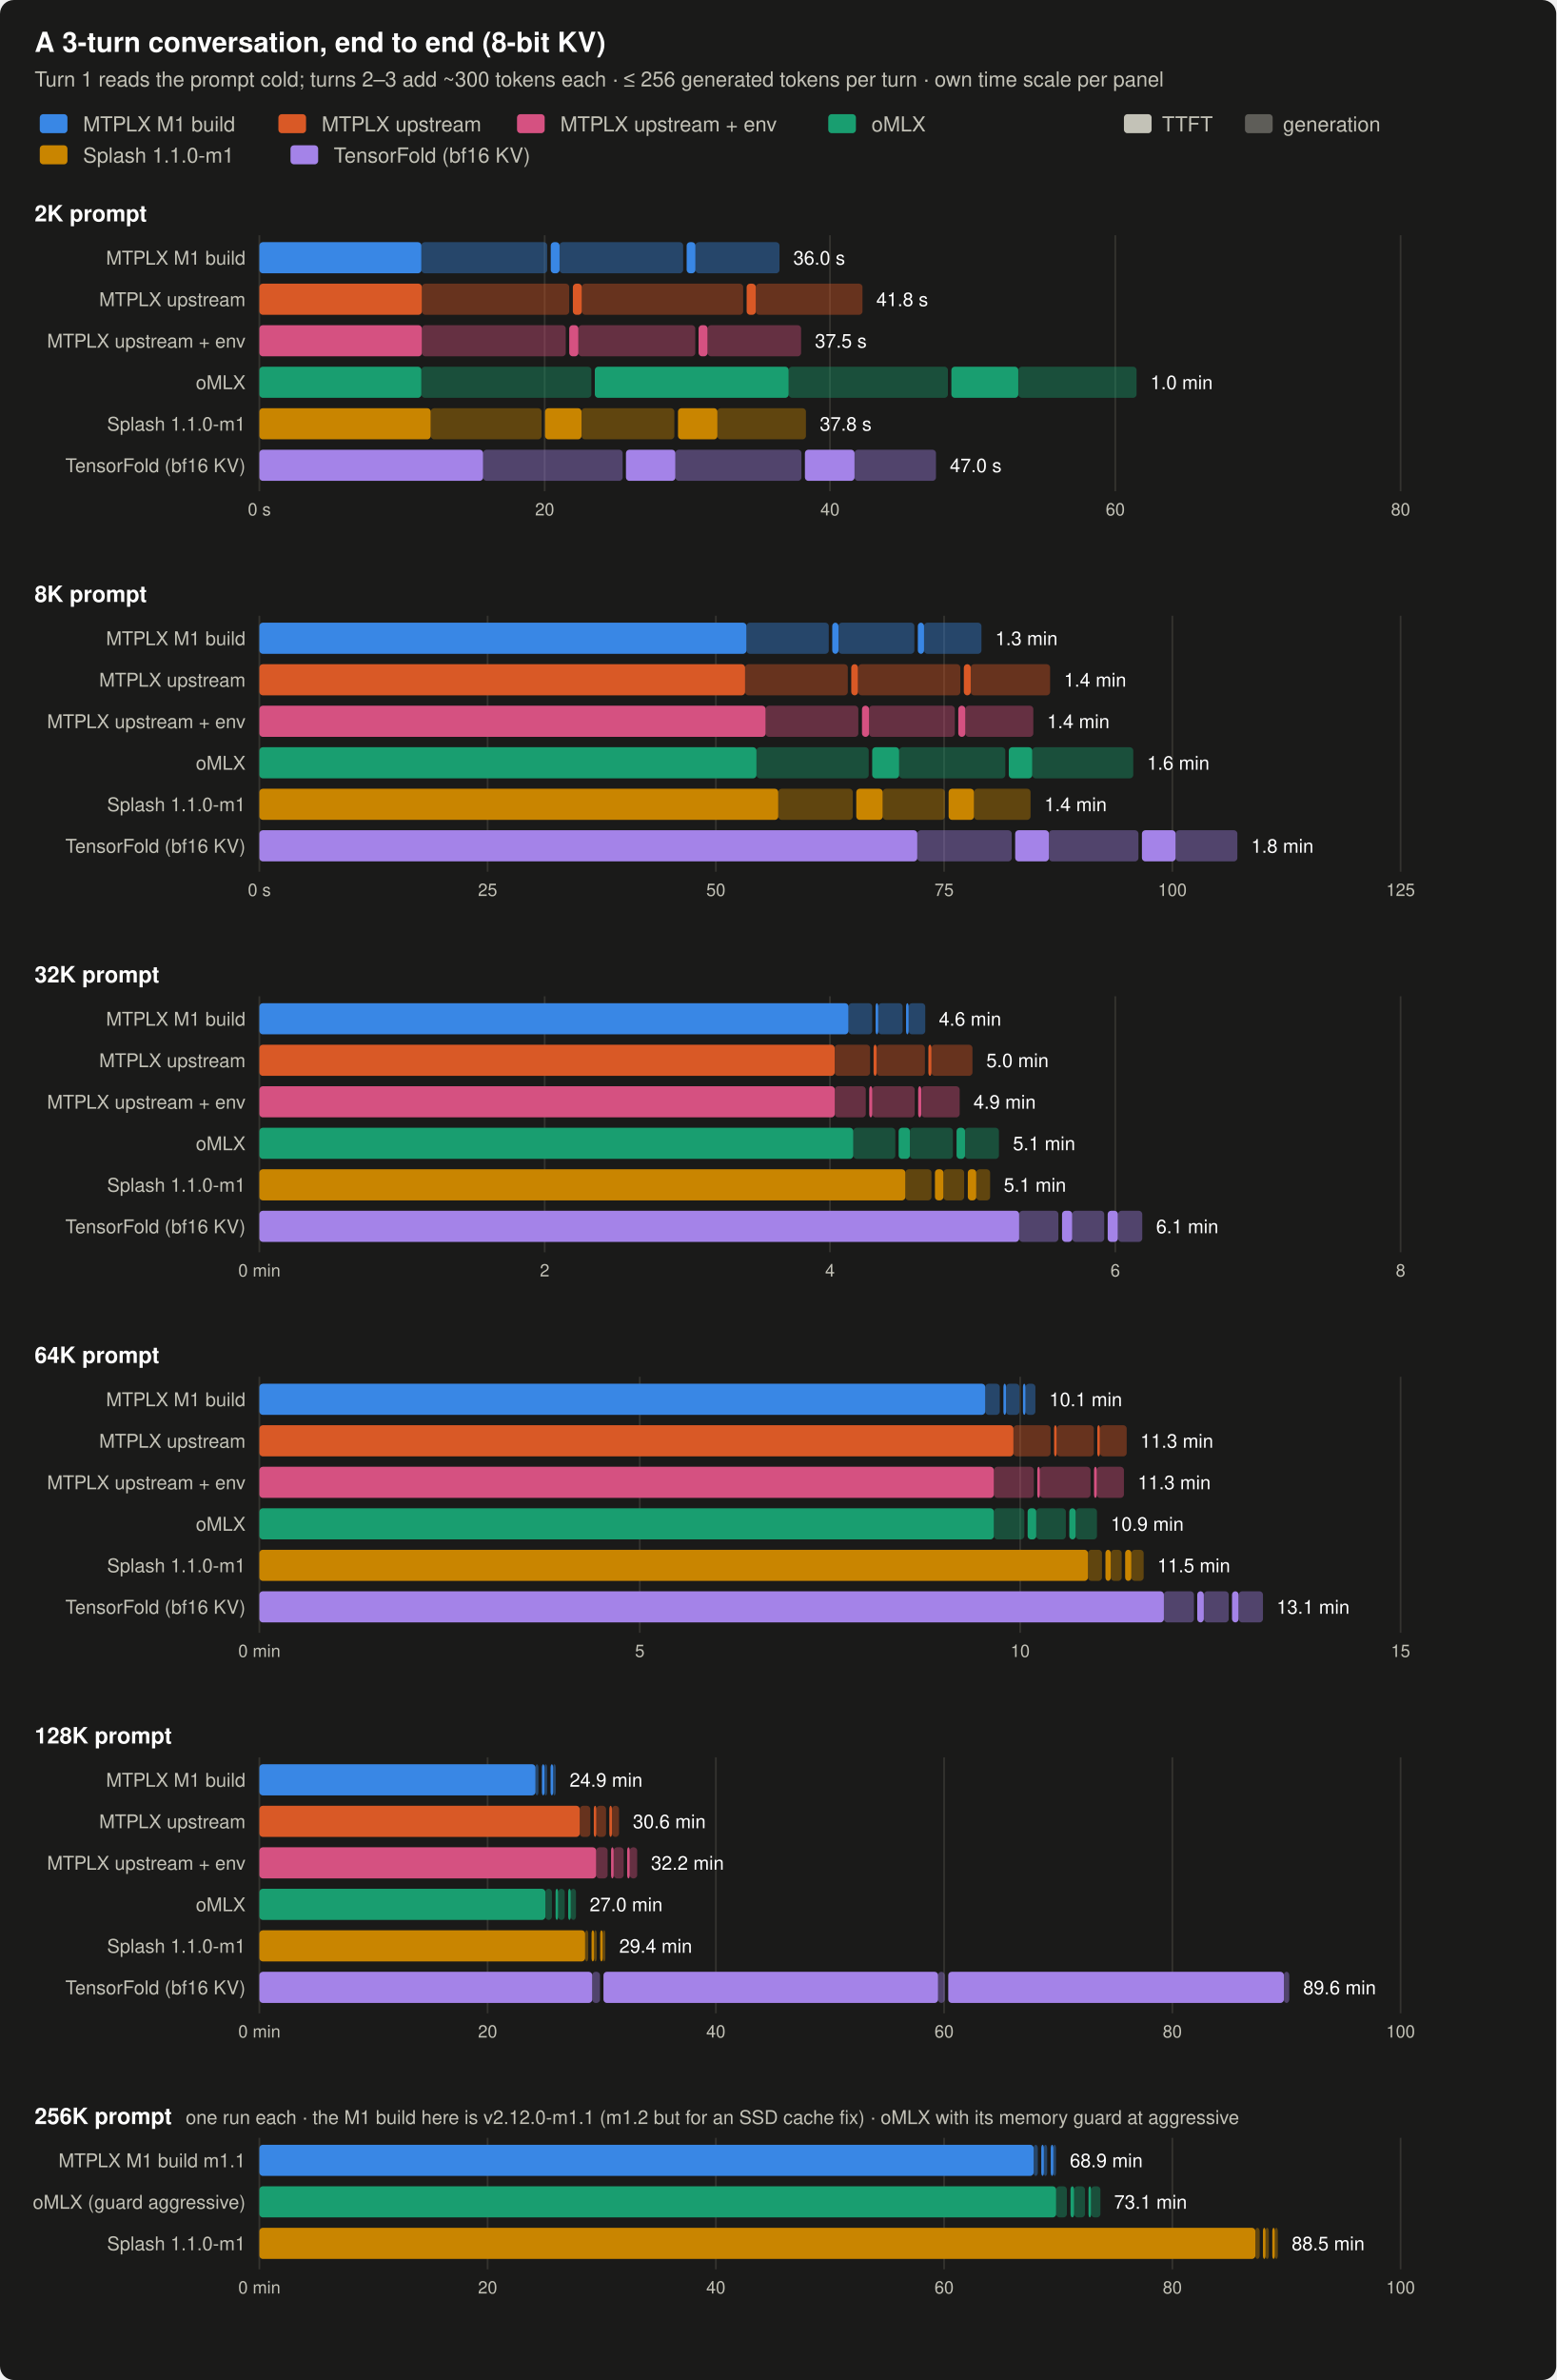
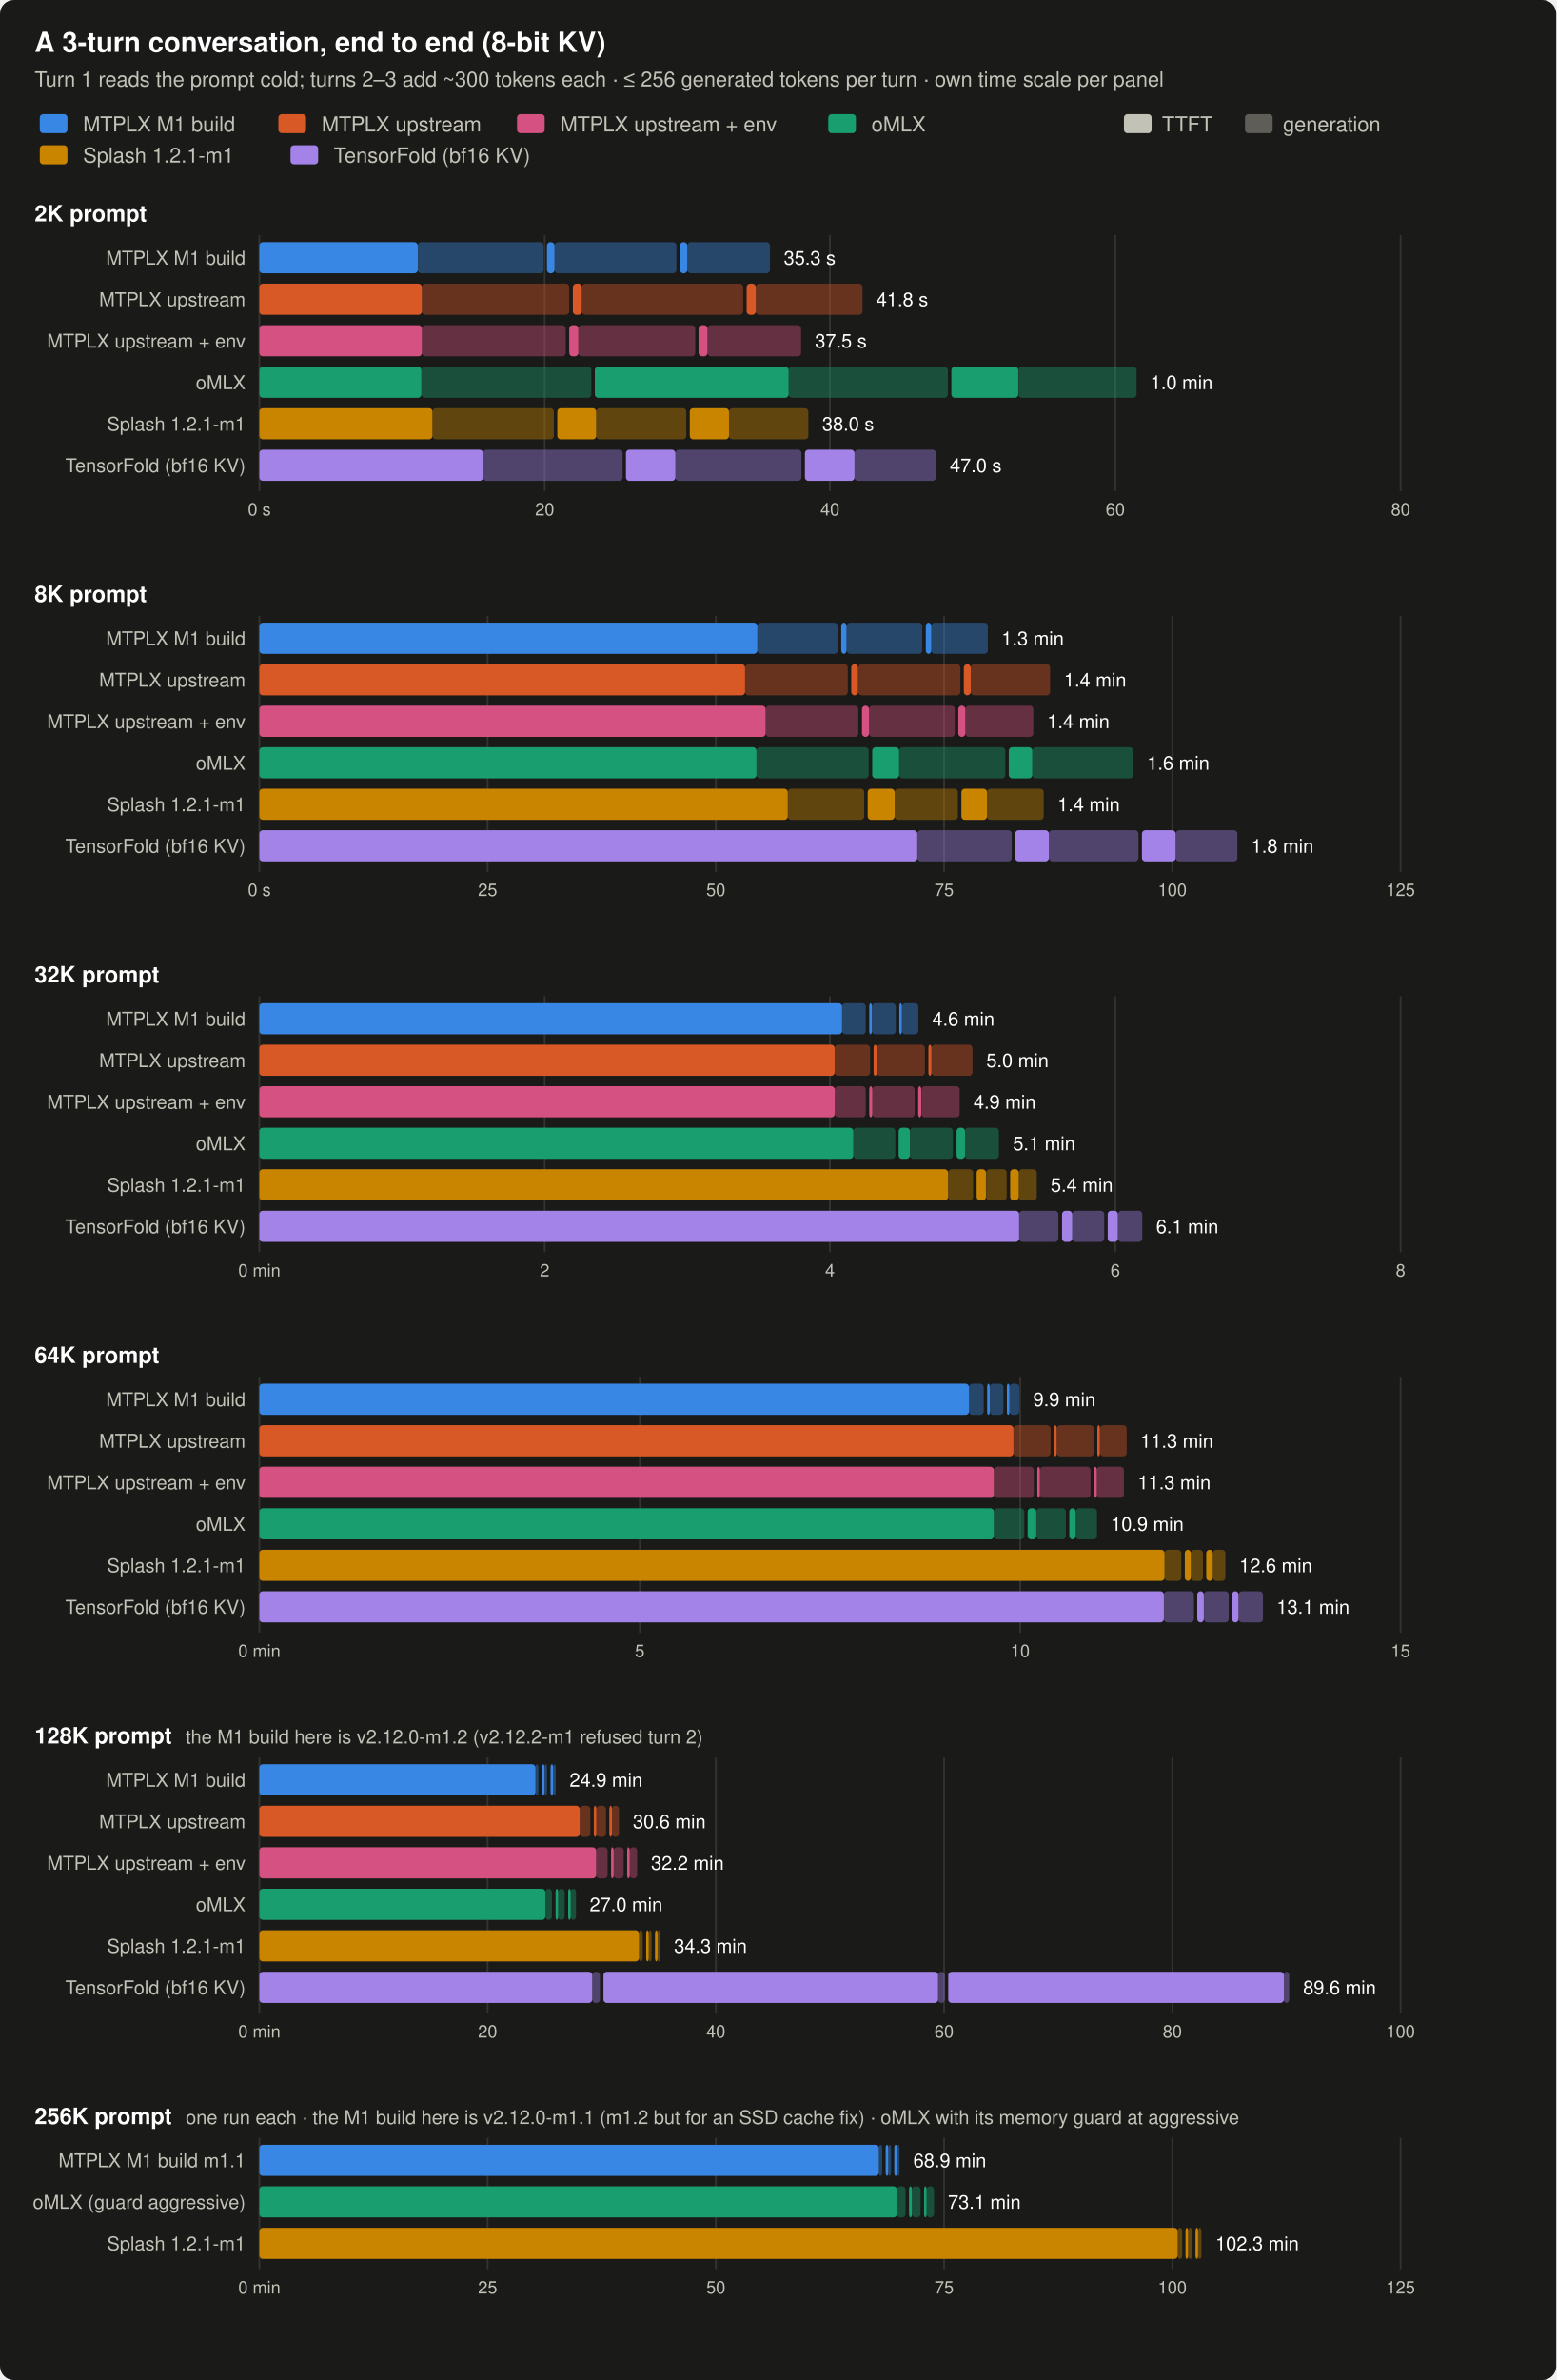
<svg xmlns="http://www.w3.org/2000/svg" viewBox="0 0 900 1376" width="900" height="1376" role="img" aria-label="A 3-turn conversation, end to end (8-bit KV)" font-family="-apple-system,BlinkMacSystemFont,Segoe UI,Helvetica,Arial,sans-serif">
  <rect width="900" height="1376" rx="8" fill="#1a1a19" />
  <text x="20" y="30" fill="#ffffff" font-size="16" font-weight="600">A 3-turn conversation, end to end (8-bit KV)</text>
  <text x="20" y="50" fill="#c3c2b7" font-size="12">Turn 1 reads the prompt cold; turns 2–3 add ~300 tokens each · ≤ 256 generated tokens per turn · own time scale per panel</text>
  <rect x="23" y="66" width="16" height="11" rx="2" fill="#3987e5" />
  <text x="48" y="76" fill="#c3c2b7" font-size="12">MTPLX M1 build</text>
  <rect x="161" y="66" width="16" height="11" rx="2" fill="#d95926" />
  <text x="186" y="76" fill="#c3c2b7" font-size="12">MTPLX upstream</text>
  <rect x="299" y="66" width="16" height="11" rx="2" fill="#d55181" />
  <text x="324" y="76" fill="#c3c2b7" font-size="12">MTPLX upstream + env</text>
  <rect x="479" y="66" width="16" height="11" rx="2" fill="#199e70" />
  <text x="504" y="76" fill="#c3c2b7" font-size="12">oMLX</text>
  <rect x="23" y="84" width="16" height="11" rx="2" fill="#c98500" />
-   <text x="48" y="94" fill="#c3c2b7" font-size="12">Splash 1.1.0-m1</text>
+   <text x="48" y="94" fill="#c3c2b7" font-size="12">Splash 1.2.1-m1</text>
  <rect x="168" y="84" width="16" height="11" rx="2" fill="#a483e8" />
  <text x="193" y="94" fill="#c3c2b7" font-size="12">TensorFold (bf16 KV)</text>
  <rect x="650" y="66" width="16" height="11" rx="2" fill="#c3c2b7" />
  <text x="672" y="76" fill="#c3c2b7" font-size="12">TTFT</text>
  <rect x="720" y="66" width="16" height="11" rx="2" fill="#c3c2b7" fill-opacity="0.4" />
  <text x="742" y="76" fill="#c3c2b7" font-size="12">generation</text>
  <text x="20" y="128" fill="#ffffff" font-size="13" font-weight="600">2K prompt</text>
  <line x1="150.0" x2="150.0" y1="136" y2="284" stroke="#34332f" />
  <text x="150.0" y="298" fill="#c3c2b7" font-size="10" text-anchor="middle">0 s</text>
  <line x1="315.0" x2="315.0" y1="136" y2="284" stroke="#34332f" />
  <text x="315.0" y="298" fill="#c3c2b7" font-size="10" text-anchor="middle">20 </text>
  <line x1="480.0" x2="480.0" y1="136" y2="284" stroke="#34332f" />
  <text x="480.0" y="298" fill="#c3c2b7" font-size="10" text-anchor="middle">40 </text>
  <line x1="645.0" x2="645.0" y1="136" y2="284" stroke="#34332f" />
  <text x="645.0" y="298" fill="#c3c2b7" font-size="10" text-anchor="middle">60 </text>
  <line x1="810.0" x2="810.0" y1="136" y2="284" stroke="#34332f" />
  <text x="810.0" y="298" fill="#c3c2b7" font-size="10" text-anchor="middle">80 </text>
  <text x="142" y="153" fill="#c3c2b7" font-size="11" text-anchor="end">MTPLX M1 build</text>
-   <rect x="150.0" y="140" width="93.7" height="18" rx="2" fill="#3987e5" />
-   <rect x="243.7" y="140" width="72.8" height="18" rx="2" fill="#3987e5" fill-opacity="0.4" />
-   <rect x="318.5" y="140" width="5.1" height="18" rx="2" fill="#3987e5" />
-   <rect x="323.6" y="140" width="71.5" height="18" rx="2" fill="#3987e5" fill-opacity="0.4" />
-   <rect x="397.1" y="140" width="5.1" height="18" rx="2" fill="#3987e5" />
-   <rect x="402.2" y="140" width="48.6" height="18" rx="2" fill="#3987e5" fill-opacity="0.4" />
-   <text x="458.8" y="153" fill="#ffffff" font-size="11">36.0 s</text>
+   <rect x="150.0" y="140" width="91.6" height="18" rx="2" fill="#3987e5" />
+   <rect x="241.6" y="140" width="72.7" height="18" rx="2" fill="#3987e5" fill-opacity="0.4" />
+   <rect x="316.3" y="140" width="4.4" height="18" rx="2" fill="#3987e5" />
+   <rect x="320.7" y="140" width="70.5" height="18" rx="2" fill="#3987e5" fill-opacity="0.4" />
+   <rect x="393.2" y="140" width="4.3" height="18" rx="2" fill="#3987e5" />
+   <rect x="397.5" y="140" width="47.8" height="18" rx="2" fill="#3987e5" fill-opacity="0.4" />
+   <text x="453.3" y="153" fill="#ffffff" font-size="11">35.3 s</text>
  <text x="142" y="177" fill="#c3c2b7" font-size="11" text-anchor="end">MTPLX upstream</text>
  <rect x="150.0" y="164" width="94.0" height="18" rx="2" fill="#d95926" />
  <rect x="244.0" y="164" width="85.2" height="18" rx="2" fill="#d95926" fill-opacity="0.4" />
  <rect x="331.3" y="164" width="5.2" height="18" rx="2" fill="#d95926" />
  <rect x="336.5" y="164" width="93.3" height="18" rx="2" fill="#d95926" fill-opacity="0.4" />
  <rect x="431.8" y="164" width="5.3" height="18" rx="2" fill="#d95926" />
  <rect x="437.1" y="164" width="61.7" height="18" rx="2" fill="#d95926" fill-opacity="0.4" />
  <text x="506.8" y="177" fill="#ffffff" font-size="11">41.8 s</text>
  <text x="142" y="201" fill="#c3c2b7" font-size="11" text-anchor="end">MTPLX upstream + env</text>
  <rect x="150.0" y="188" width="94.0" height="18" rx="2" fill="#d55181" />
  <rect x="244.0" y="188" width="83.2" height="18" rx="2" fill="#d55181" fill-opacity="0.4" />
  <rect x="329.2" y="188" width="5.3" height="18" rx="2" fill="#d55181" />
  <rect x="334.5" y="188" width="67.6" height="18" rx="2" fill="#d55181" fill-opacity="0.4" />
  <rect x="404.0" y="188" width="5.2" height="18" rx="2" fill="#d55181" />
  <rect x="409.2" y="188" width="54.1" height="18" rx="2" fill="#d55181" fill-opacity="0.4" />
  <text x="471.3" y="201" fill="#ffffff" font-size="11">37.5 s</text>
  <text x="142" y="225" fill="#c3c2b7" font-size="11" text-anchor="end">oMLX</text>
  <rect x="150.0" y="212" width="93.7" height="18" rx="2" fill="#199e70" />
  <rect x="243.7" y="212" width="98.3" height="18" rx="2" fill="#199e70" fill-opacity="0.4" />
  <rect x="344.0" y="212" width="112.1" height="18" rx="2" fill="#199e70" />
  <rect x="456.1" y="212" width="92.1" height="18" rx="2" fill="#199e70" fill-opacity="0.4" />
  <rect x="550.2" y="212" width="38.7" height="18" rx="2" fill="#199e70" />
  <rect x="589.0" y="212" width="68.3" height="18" rx="2" fill="#199e70" fill-opacity="0.4" />
  <text x="665.3" y="225" fill="#ffffff" font-size="11">1.0 min</text>
-   <text x="142" y="249" fill="#c3c2b7" font-size="11" text-anchor="end">Splash 1.1.0-m1</text>
-   <rect x="150.0" y="236" width="99.1" height="18" rx="2" fill="#c98500" />
-   <rect x="249.1" y="236" width="64.1" height="18" rx="2" fill="#c98500" fill-opacity="0.4" />
-   <rect x="315.2" y="236" width="21.1" height="18" rx="2" fill="#c98500" />
-   <rect x="336.3" y="236" width="53.7" height="18" rx="2" fill="#c98500" fill-opacity="0.4" />
-   <rect x="392.1" y="236" width="22.8" height="18" rx="2" fill="#c98500" />
-   <rect x="414.8" y="236" width="51.3" height="18" rx="2" fill="#c98500" fill-opacity="0.4" />
-   <text x="474.1" y="249" fill="#ffffff" font-size="11">37.8 s</text>
+   <text x="142" y="249" fill="#c3c2b7" font-size="11" text-anchor="end">Splash 1.2.1-m1</text>
+   <rect x="150.0" y="236" width="100.1" height="18" rx="2" fill="#c98500" />
+   <rect x="250.1" y="236" width="70.2" height="18" rx="2" fill="#c98500" fill-opacity="0.4" />
+   <rect x="322.3" y="236" width="22.5" height="18" rx="2" fill="#c98500" />
+   <rect x="344.8" y="236" width="52.1" height="18" rx="2" fill="#c98500" fill-opacity="0.4" />
+   <rect x="398.9" y="236" width="22.7" height="18" rx="2" fill="#c98500" />
+   <rect x="421.6" y="236" width="45.9" height="18" rx="2" fill="#c98500" fill-opacity="0.4" />
+   <text x="475.5" y="249" fill="#ffffff" font-size="11">38.0 s</text>
  <text x="142" y="273" fill="#c3c2b7" font-size="11" text-anchor="end">TensorFold (bf16 KV)</text>
  <rect x="150.0" y="260" width="129.4" height="18" rx="2" fill="#a483e8" />
  <rect x="279.4" y="260" width="80.7" height="18" rx="2" fill="#a483e8" fill-opacity="0.4" />
  <rect x="362.0" y="260" width="28.6" height="18" rx="2" fill="#a483e8" />
  <rect x="390.6" y="260" width="72.9" height="18" rx="2" fill="#a483e8" fill-opacity="0.4" />
  <rect x="465.5" y="260" width="28.7" height="18" rx="2" fill="#a483e8" />
  <rect x="494.2" y="260" width="47.1" height="18" rx="2" fill="#a483e8" fill-opacity="0.4" />
  <text x="549.3" y="273" fill="#ffffff" font-size="11">47.0 s</text>
  <text x="20" y="348" fill="#ffffff" font-size="13" font-weight="600">8K prompt</text>
  <line x1="150.0" x2="150.0" y1="356" y2="504" stroke="#34332f" />
  <text x="150.0" y="518" fill="#c3c2b7" font-size="10" text-anchor="middle">0 s</text>
  <line x1="282.0" x2="282.0" y1="356" y2="504" stroke="#34332f" />
  <text x="282.0" y="518" fill="#c3c2b7" font-size="10" text-anchor="middle">25 </text>
  <line x1="414.0" x2="414.0" y1="356" y2="504" stroke="#34332f" />
  <text x="414.0" y="518" fill="#c3c2b7" font-size="10" text-anchor="middle">50 </text>
  <line x1="546.0" x2="546.0" y1="356" y2="504" stroke="#34332f" />
  <text x="546.0" y="518" fill="#c3c2b7" font-size="10" text-anchor="middle">75 </text>
  <line x1="678.0" x2="678.0" y1="356" y2="504" stroke="#34332f" />
  <text x="678.0" y="518" fill="#c3c2b7" font-size="10" text-anchor="middle">100 </text>
  <line x1="810.0" x2="810.0" y1="356" y2="504" stroke="#34332f" />
  <text x="810.0" y="518" fill="#c3c2b7" font-size="10" text-anchor="middle">125 </text>
  <text x="142" y="373" fill="#c3c2b7" font-size="11" text-anchor="end">MTPLX M1 build</text>
-   <rect x="150.0" y="360" width="281.7" height="18" rx="2" fill="#3987e5" />
-   <rect x="431.7" y="360" width="47.6" height="18" rx="2" fill="#3987e5" fill-opacity="0.4" />
-   <rect x="481.3" y="360" width="3.6" height="18" rx="2" fill="#3987e5" />
-   <rect x="484.9" y="360" width="43.9" height="18" rx="2" fill="#3987e5" fill-opacity="0.4" />
-   <rect x="530.8" y="360" width="3.6" height="18" rx="2" fill="#3987e5" />
-   <rect x="534.4" y="360" width="33.2" height="18" rx="2" fill="#3987e5" fill-opacity="0.4" />
-   <text x="575.6" y="373" fill="#ffffff" font-size="11">1.3 min</text>
+   <rect x="150.0" y="360" width="288.0" height="18" rx="2" fill="#3987e5" />
+   <rect x="438.0" y="360" width="46.5" height="18" rx="2" fill="#3987e5" fill-opacity="0.4" />
+   <rect x="486.5" y="360" width="3.1" height="18" rx="2" fill="#3987e5" />
+   <rect x="489.7" y="360" width="43.7" height="18" rx="2" fill="#3987e5" fill-opacity="0.4" />
+   <rect x="535.4" y="360" width="3.2" height="18" rx="2" fill="#3987e5" />
+   <rect x="538.6" y="360" width="32.7" height="18" rx="2" fill="#3987e5" fill-opacity="0.4" />
+   <text x="579.2" y="373" fill="#ffffff" font-size="11">1.3 min</text>
  <text x="142" y="397" fill="#c3c2b7" font-size="11" text-anchor="end">MTPLX upstream</text>
  <rect x="150.0" y="384" width="280.9" height="18" rx="2" fill="#d95926" />
  <rect x="430.9" y="384" width="59.4" height="18" rx="2" fill="#d95926" fill-opacity="0.4" />
  <rect x="492.3" y="384" width="3.9" height="18" rx="2" fill="#d95926" />
  <rect x="496.3" y="384" width="59.1" height="18" rx="2" fill="#d95926" fill-opacity="0.4" />
  <rect x="557.4" y="384" width="4.0" height="18" rx="2" fill="#d95926" />
  <rect x="561.4" y="384" width="45.9" height="18" rx="2" fill="#d95926" fill-opacity="0.4" />
  <text x="615.3" y="397" fill="#ffffff" font-size="11">1.4 min</text>
  <text x="142" y="421" fill="#c3c2b7" font-size="11" text-anchor="end">MTPLX upstream + env</text>
  <rect x="150.0" y="408" width="292.8" height="18" rx="2" fill="#d55181" />
  <rect x="442.8" y="408" width="53.6" height="18" rx="2" fill="#d55181" fill-opacity="0.4" />
  <rect x="498.5" y="408" width="4.1" height="18" rx="2" fill="#d55181" />
  <rect x="502.6" y="408" width="49.6" height="18" rx="2" fill="#d55181" fill-opacity="0.4" />
  <rect x="554.2" y="408" width="4.1" height="18" rx="2" fill="#d55181" />
  <rect x="558.3" y="408" width="39.3" height="18" rx="2" fill="#d55181" fill-opacity="0.4" />
  <text x="605.6" y="421" fill="#ffffff" font-size="11">1.4 min</text>
  <text x="142" y="445" fill="#c3c2b7" font-size="11" text-anchor="end">oMLX</text>
  <rect x="150.0" y="432" width="287.5" height="18" rx="2" fill="#199e70" />
  <rect x="437.5" y="432" width="64.9" height="18" rx="2" fill="#199e70" fill-opacity="0.4" />
  <rect x="504.4" y="432" width="15.6" height="18" rx="2" fill="#199e70" />
  <rect x="520.0" y="432" width="61.4" height="18" rx="2" fill="#199e70" fill-opacity="0.4" />
  <rect x="583.4" y="432" width="13.6" height="18" rx="2" fill="#199e70" />
  <rect x="597.0" y="432" width="58.4" height="18" rx="2" fill="#199e70" fill-opacity="0.4" />
  <text x="663.4" y="445" fill="#ffffff" font-size="11">1.6 min</text>
-   <text x="142" y="469" fill="#c3c2b7" font-size="11" text-anchor="end">Splash 1.1.0-m1</text>
-   <rect x="150.0" y="456" width="300.1" height="18" rx="2" fill="#c98500" />
-   <rect x="450.1" y="456" width="43.1" height="18" rx="2" fill="#c98500" fill-opacity="0.4" />
-   <rect x="495.2" y="456" width="15.3" height="18" rx="2" fill="#c98500" />
-   <rect x="510.5" y="456" width="36.0" height="18" rx="2" fill="#c98500" fill-opacity="0.4" />
-   <rect x="548.6" y="456" width="14.7" height="18" rx="2" fill="#c98500" />
-   <rect x="563.3" y="456" width="32.7" height="18" rx="2" fill="#c98500" fill-opacity="0.4" />
-   <text x="604.0" y="469" fill="#ffffff" font-size="11">1.4 min</text>
+   <text x="142" y="469" fill="#c3c2b7" font-size="11" text-anchor="end">Splash 1.2.1-m1</text>
+   <rect x="150.0" y="456" width="305.6" height="18" rx="2" fill="#c98500" />
+   <rect x="455.6" y="456" width="44.2" height="18" rx="2" fill="#c98500" fill-opacity="0.4" />
+   <rect x="501.8" y="456" width="15.6" height="18" rx="2" fill="#c98500" />
+   <rect x="517.4" y="456" width="36.6" height="18" rx="2" fill="#c98500" fill-opacity="0.4" />
+   <rect x="556.0" y="456" width="14.8" height="18" rx="2" fill="#c98500" />
+   <rect x="570.8" y="456" width="32.8" height="18" rx="2" fill="#c98500" fill-opacity="0.4" />
+   <text x="611.6" y="469" fill="#ffffff" font-size="11">1.4 min</text>
  <text x="142" y="493" fill="#c3c2b7" font-size="11" text-anchor="end">TensorFold (bf16 KV)</text>
  <rect x="150.0" y="480" width="380.5" height="18" rx="2" fill="#a483e8" />
  <rect x="530.5" y="480" width="54.6" height="18" rx="2" fill="#a483e8" fill-opacity="0.4" />
  <rect x="587.1" y="480" width="19.5" height="18" rx="2" fill="#a483e8" />
  <rect x="606.6" y="480" width="51.8" height="18" rx="2" fill="#a483e8" fill-opacity="0.4" />
  <rect x="660.4" y="480" width="19.5" height="18" rx="2" fill="#a483e8" />
  <rect x="679.9" y="480" width="35.7" height="18" rx="2" fill="#a483e8" fill-opacity="0.4" />
  <text x="723.6" y="493" fill="#ffffff" font-size="11">1.8 min</text>
  <text x="20" y="568" fill="#ffffff" font-size="13" font-weight="600">32K prompt</text>
  <line x1="150.0" x2="150.0" y1="576" y2="724" stroke="#34332f" />
  <text x="150.0" y="738" fill="#c3c2b7" font-size="10" text-anchor="middle">0 min</text>
  <line x1="315.0" x2="315.0" y1="576" y2="724" stroke="#34332f" />
  <text x="315.0" y="738" fill="#c3c2b7" font-size="10" text-anchor="middle">2 </text>
  <line x1="480.0" x2="480.0" y1="576" y2="724" stroke="#34332f" />
  <text x="480.0" y="738" fill="#c3c2b7" font-size="10" text-anchor="middle">4 </text>
  <line x1="645.0" x2="645.0" y1="576" y2="724" stroke="#34332f" />
  <text x="645.0" y="738" fill="#c3c2b7" font-size="10" text-anchor="middle">6 </text>
  <line x1="810.0" x2="810.0" y1="576" y2="724" stroke="#34332f" />
  <text x="810.0" y="738" fill="#c3c2b7" font-size="10" text-anchor="middle">8 </text>
  <text x="142" y="593" fill="#c3c2b7" font-size="11" text-anchor="end">MTPLX M1 build</text>
-   <rect x="150.0" y="580" width="340.7" height="18" rx="2" fill="#3987e5" />
-   <rect x="490.7" y="580" width="13.7" height="18" rx="2" fill="#3987e5" fill-opacity="0.4" />
-   <rect x="506.4" y="580" width="1.5" height="18" rx="2" fill="#3987e5" />
-   <rect x="507.9" y="580" width="14.1" height="18" rx="2" fill="#3987e5" fill-opacity="0.4" />
-   <rect x="524.0" y="580" width="1.5" height="18" rx="2" fill="#3987e5" />
-   <rect x="525.5" y="580" width="9.6" height="18" rx="2" fill="#3987e5" fill-opacity="0.4" />
-   <text x="543.0" y="593" fill="#ffffff" font-size="11">4.6 min</text>
+   <rect x="150.0" y="580" width="337.0" height="18" rx="2" fill="#3987e5" />
+   <rect x="487.0" y="580" width="13.7" height="18" rx="2" fill="#3987e5" fill-opacity="0.4" />
+   <rect x="502.7" y="580" width="1.5" height="18" rx="2" fill="#3987e5" />
+   <rect x="504.2" y="580" width="13.9" height="18" rx="2" fill="#3987e5" fill-opacity="0.4" />
+   <rect x="520.1" y="580" width="1.5" height="18" rx="2" fill="#3987e5" />
+   <rect x="521.6" y="580" width="9.5" height="18" rx="2" fill="#3987e5" fill-opacity="0.4" />
+   <text x="539.1" y="593" fill="#ffffff" font-size="11">4.6 min</text>
  <text x="142" y="617" fill="#c3c2b7" font-size="11" text-anchor="end">MTPLX upstream</text>
  <rect x="150.0" y="604" width="332.7" height="18" rx="2" fill="#d95926" />
  <rect x="482.7" y="604" width="20.5" height="18" rx="2" fill="#d95926" fill-opacity="0.4" />
  <rect x="505.2" y="604" width="1.8" height="18" rx="2" fill="#d95926" />
  <rect x="507.0" y="604" width="27.9" height="18" rx="2" fill="#d95926" fill-opacity="0.4" />
  <rect x="536.9" y="604" width="1.8" height="18" rx="2" fill="#d95926" />
  <rect x="538.7" y="604" width="23.7" height="18" rx="2" fill="#d95926" fill-opacity="0.4" />
  <text x="570.4" y="617" fill="#ffffff" font-size="11">5.0 min</text>
  <text x="142" y="641" fill="#c3c2b7" font-size="11" text-anchor="end">MTPLX upstream + env</text>
  <rect x="150.0" y="628" width="332.8" height="18" rx="2" fill="#d55181" />
  <rect x="482.8" y="628" width="17.9" height="18" rx="2" fill="#d55181" fill-opacity="0.4" />
  <rect x="502.7" y="628" width="1.8" height="18" rx="2" fill="#d55181" />
  <rect x="504.5" y="628" width="24.5" height="18" rx="2" fill="#d55181" fill-opacity="0.4" />
  <rect x="531.0" y="628" width="1.8" height="18" rx="2" fill="#d55181" />
  <rect x="532.9" y="628" width="22.1" height="18" rx="2" fill="#d55181" fill-opacity="0.4" />
  <text x="563.0" y="641" fill="#ffffff" font-size="11">4.9 min</text>
  <text x="142" y="665" fill="#c3c2b7" font-size="11" text-anchor="end">oMLX</text>
  <rect x="150.0" y="652" width="343.5" height="18" rx="2" fill="#199e70" />
  <rect x="493.5" y="652" width="24.3" height="18" rx="2" fill="#199e70" fill-opacity="0.4" />
  <rect x="519.7" y="652" width="6.5" height="18" rx="2" fill="#199e70" />
  <rect x="526.2" y="652" width="24.9" height="18" rx="2" fill="#199e70" fill-opacity="0.4" />
  <rect x="553.2" y="652" width="4.9" height="18" rx="2" fill="#199e70" />
  <rect x="558.0" y="652" width="19.7" height="18" rx="2" fill="#199e70" fill-opacity="0.4" />
  <text x="585.8" y="665" fill="#ffffff" font-size="11">5.1 min</text>
-   <text x="142" y="689" fill="#c3c2b7" font-size="11" text-anchor="end">Splash 1.1.0-m1</text>
-   <rect x="150.0" y="676" width="373.6" height="18" rx="2" fill="#c98500" />
-   <rect x="523.6" y="676" width="15.1" height="18" rx="2" fill="#c98500" fill-opacity="0.4" />
-   <rect x="540.7" y="676" width="4.9" height="18" rx="2" fill="#c98500" />
-   <rect x="545.6" y="676" width="12.0" height="18" rx="2" fill="#c98500" fill-opacity="0.4" />
-   <rect x="559.7" y="676" width="4.9" height="18" rx="2" fill="#c98500" />
-   <rect x="564.6" y="676" width="8.0" height="18" rx="2" fill="#c98500" fill-opacity="0.4" />
-   <text x="580.5" y="689" fill="#ffffff" font-size="11">5.1 min</text>
+   <text x="142" y="689" fill="#c3c2b7" font-size="11" text-anchor="end">Splash 1.2.1-m1</text>
+   <rect x="150.0" y="676" width="398.3" height="18" rx="2" fill="#c98500" />
+   <rect x="548.3" y="676" width="14.5" height="18" rx="2" fill="#c98500" fill-opacity="0.4" />
+   <rect x="564.8" y="676" width="5.4" height="18" rx="2" fill="#c98500" />
+   <rect x="570.3" y="676" width="11.9" height="18" rx="2" fill="#c98500" fill-opacity="0.4" />
+   <rect x="584.2" y="676" width="5.0" height="18" rx="2" fill="#c98500" />
+   <rect x="589.2" y="676" width="10.4" height="18" rx="2" fill="#c98500" fill-opacity="0.4" />
+   <text x="607.6" y="689" fill="#ffffff" font-size="11">5.4 min</text>
  <text x="142" y="713" fill="#c3c2b7" font-size="11" text-anchor="end">TensorFold (bf16 KV)</text>
  <rect x="150.0" y="700" width="439.4" height="18" rx="2" fill="#a483e8" />
  <rect x="589.4" y="700" width="22.7" height="18" rx="2" fill="#a483e8" fill-opacity="0.4" />
  <rect x="614.2" y="700" width="5.9" height="18" rx="2" fill="#a483e8" />
  <rect x="620.1" y="700" width="18.5" height="18" rx="2" fill="#a483e8" fill-opacity="0.4" />
  <rect x="640.6" y="700" width="5.9" height="18" rx="2" fill="#a483e8" />
  <rect x="646.6" y="700" width="14.0" height="18" rx="2" fill="#a483e8" fill-opacity="0.4" />
  <text x="668.6" y="713" fill="#ffffff" font-size="11">6.1 min</text>
  <text x="20" y="788" fill="#ffffff" font-size="13" font-weight="600">64K prompt</text>
  <line x1="150.0" x2="150.0" y1="796" y2="944" stroke="#34332f" />
  <text x="150.0" y="958" fill="#c3c2b7" font-size="10" text-anchor="middle">0 min</text>
  <line x1="370.0" x2="370.0" y1="796" y2="944" stroke="#34332f" />
  <text x="370.0" y="958" fill="#c3c2b7" font-size="10" text-anchor="middle">5 </text>
  <line x1="590.0" x2="590.0" y1="796" y2="944" stroke="#34332f" />
  <text x="590.0" y="958" fill="#c3c2b7" font-size="10" text-anchor="middle">10 </text>
  <line x1="810.0" x2="810.0" y1="796" y2="944" stroke="#34332f" />
  <text x="810.0" y="958" fill="#c3c2b7" font-size="10" text-anchor="middle">15 </text>
  <text x="142" y="813" fill="#c3c2b7" font-size="11" text-anchor="end">MTPLX M1 build</text>
-   <rect x="150.0" y="800" width="419.8" height="18" rx="2" fill="#3987e5" />
-   <rect x="569.8" y="800" width="8.4" height="18" rx="2" fill="#3987e5" fill-opacity="0.4" />
-   <rect x="580.3" y="800" width="1.5" height="18" rx="2" fill="#3987e5" />
-   <rect x="581.8" y="800" width="7.8" height="18" rx="2" fill="#3987e5" fill-opacity="0.4" />
-   <rect x="591.6" y="800" width="1.5" height="18" rx="2" fill="#3987e5" />
-   <rect x="593.1" y="800" width="5.7" height="18" rx="2" fill="#3987e5" fill-opacity="0.4" />
-   <text x="606.8" y="813" fill="#ffffff" font-size="11">10.1 min</text>
+   <rect x="150.0" y="800" width="410.4" height="18" rx="2" fill="#3987e5" />
+   <rect x="560.4" y="800" width="8.5" height="18" rx="2" fill="#3987e5" fill-opacity="0.4" />
+   <rect x="570.9" y="800" width="1.5" height="18" rx="2" fill="#3987e5" />
+   <rect x="572.4" y="800" width="7.9" height="18" rx="2" fill="#3987e5" fill-opacity="0.4" />
+   <rect x="582.3" y="800" width="1.5" height="18" rx="2" fill="#3987e5" />
+   <rect x="583.8" y="800" width="5.7" height="18" rx="2" fill="#3987e5" fill-opacity="0.4" />
+   <text x="597.5" y="813" fill="#ffffff" font-size="11">9.9 min</text>
  <text x="142" y="837" fill="#c3c2b7" font-size="11" text-anchor="end">MTPLX upstream</text>
  <rect x="150.0" y="824" width="436.1" height="18" rx="2" fill="#d95926" />
  <rect x="586.1" y="824" width="21.5" height="18" rx="2" fill="#d95926" fill-opacity="0.4" />
  <rect x="609.6" y="824" width="1.5" height="18" rx="2" fill="#d95926" />
  <rect x="611.1" y="824" width="21.5" height="18" rx="2" fill="#d95926" fill-opacity="0.4" />
  <rect x="634.6" y="824" width="1.5" height="18" rx="2" fill="#d95926" />
  <rect x="636.2" y="824" width="15.4" height="18" rx="2" fill="#d95926" fill-opacity="0.4" />
  <text x="659.5" y="837" fill="#ffffff" font-size="11">11.3 min</text>
  <text x="142" y="861" fill="#c3c2b7" font-size="11" text-anchor="end">MTPLX upstream + env</text>
  <rect x="150.0" y="848" width="424.8" height="18" rx="2" fill="#d55181" />
  <rect x="574.8" y="848" width="23.1" height="18" rx="2" fill="#d55181" fill-opacity="0.4" />
  <rect x="599.9" y="848" width="1.5" height="18" rx="2" fill="#d55181" />
  <rect x="601.4" y="848" width="29.3" height="18" rx="2" fill="#d55181" fill-opacity="0.4" />
  <rect x="632.7" y="848" width="1.6" height="18" rx="2" fill="#d55181" />
  <rect x="634.2" y="848" width="15.8" height="18" rx="2" fill="#d55181" fill-opacity="0.4" />
  <text x="658.0" y="861" fill="#ffffff" font-size="11">11.3 min</text>
  <text x="142" y="885" fill="#c3c2b7" font-size="11" text-anchor="end">oMLX</text>
  <rect x="150.0" y="872" width="424.8" height="18" rx="2" fill="#199e70" />
  <rect x="574.8" y="872" width="17.6" height="18" rx="2" fill="#199e70" fill-opacity="0.4" />
  <rect x="594.3" y="872" width="5.0" height="18" rx="2" fill="#199e70" />
  <rect x="599.3" y="872" width="17.1" height="18" rx="2" fill="#199e70" fill-opacity="0.4" />
  <rect x="618.4" y="872" width="3.7" height="18" rx="2" fill="#199e70" />
  <rect x="622.1" y="872" width="12.3" height="18" rx="2" fill="#199e70" fill-opacity="0.4" />
  <text x="642.4" y="885" fill="#ffffff" font-size="11">10.9 min</text>
-   <text x="142" y="909" fill="#c3c2b7" font-size="11" text-anchor="end">Splash 1.1.0-m1</text>
-   <rect x="150.0" y="896" width="479.2" height="18" rx="2" fill="#c98500" />
-   <rect x="629.2" y="896" width="8.1" height="18" rx="2" fill="#c98500" fill-opacity="0.4" />
-   <rect x="639.3" y="896" width="3.1" height="18" rx="2" fill="#c98500" />
-   <rect x="642.4" y="896" width="6.3" height="18" rx="2" fill="#c98500" fill-opacity="0.4" />
-   <rect x="650.7" y="896" width="3.6" height="18" rx="2" fill="#c98500" />
-   <rect x="654.3" y="896" width="7.1" height="18" rx="2" fill="#c98500" fill-opacity="0.4" />
-   <text x="669.3" y="909" fill="#ffffff" font-size="11">11.5 min</text>
+   <text x="142" y="909" fill="#c3c2b7" font-size="11" text-anchor="end">Splash 1.2.1-m1</text>
+   <rect x="150.0" y="896" width="523.5" height="18" rx="2" fill="#c98500" />
+   <rect x="673.5" y="896" width="9.7" height="18" rx="2" fill="#c98500" fill-opacity="0.4" />
+   <rect x="685.2" y="896" width="3.5" height="18" rx="2" fill="#c98500" />
+   <rect x="688.7" y="896" width="7.0" height="18" rx="2" fill="#c98500" fill-opacity="0.4" />
+   <rect x="697.6" y="896" width="3.8" height="18" rx="2" fill="#c98500" />
+   <rect x="701.4" y="896" width="7.3" height="18" rx="2" fill="#c98500" fill-opacity="0.4" />
+   <text x="716.7" y="909" fill="#ffffff" font-size="11">12.6 min</text>
  <text x="142" y="933" fill="#c3c2b7" font-size="11" text-anchor="end">TensorFold (bf16 KV)</text>
  <rect x="150.0" y="920" width="523.1" height="18" rx="2" fill="#a483e8" />
  <rect x="673.1" y="920" width="17.4" height="18" rx="2" fill="#a483e8" fill-opacity="0.4" />
  <rect x="692.4" y="920" width="3.8" height="18" rx="2" fill="#a483e8" />
  <rect x="696.3" y="920" width="14.3" height="18" rx="2" fill="#a483e8" fill-opacity="0.4" />
  <rect x="712.5" y="920" width="3.8" height="18" rx="2" fill="#a483e8" />
  <rect x="716.4" y="920" width="14.0" height="18" rx="2" fill="#a483e8" fill-opacity="0.4" />
  <text x="738.3" y="933" fill="#ffffff" font-size="11">13.1 min</text>
-   <text x="20" y="1008" fill="#ffffff" font-size="13" font-weight="600">128K prompt</text>
+   <text x="20" y="1008" fill="#ffffff" font-size="13" font-weight="600">128K prompt<tspan fill="#c3c2b7" font-size="11" font-weight="400" dx="8">the M1 build here is v2.12.0-m1.2 (v2.12.2-m1 refused turn 2)</tspan>
+   </text>
  <line x1="150.0" x2="150.0" y1="1016" y2="1164" stroke="#34332f" />
  <text x="150.0" y="1178" fill="#c3c2b7" font-size="10" text-anchor="middle">0 min</text>
  <line x1="282.0" x2="282.0" y1="1016" y2="1164" stroke="#34332f" />
  <text x="282.0" y="1178" fill="#c3c2b7" font-size="10" text-anchor="middle">20 </text>
  <line x1="414.0" x2="414.0" y1="1016" y2="1164" stroke="#34332f" />
  <text x="414.0" y="1178" fill="#c3c2b7" font-size="10" text-anchor="middle">40 </text>
  <line x1="546.0" x2="546.0" y1="1016" y2="1164" stroke="#34332f" />
  <text x="546.0" y="1178" fill="#c3c2b7" font-size="10" text-anchor="middle">60 </text>
  <line x1="678.0" x2="678.0" y1="1016" y2="1164" stroke="#34332f" />
  <text x="678.0" y="1178" fill="#c3c2b7" font-size="10" text-anchor="middle">80 </text>
  <line x1="810.0" x2="810.0" y1="1016" y2="1164" stroke="#34332f" />
  <text x="810.0" y="1178" fill="#c3c2b7" font-size="10" text-anchor="middle">100 </text>
  <text x="142" y="1033" fill="#c3c2b7" font-size="11" text-anchor="end">MTPLX M1 build</text>
  <rect x="150.0" y="1020" width="159.7" height="18" rx="2" fill="#3987e5" />
  <rect x="309.7" y="1020" width="1.7" height="18" rx="2" fill="#3987e5" fill-opacity="0.4" />
  <rect x="313.4" y="1020" width="1.5" height="18" rx="2" fill="#3987e5" />
  <rect x="314.9" y="1020" width="1.5" height="18" rx="2" fill="#3987e5" fill-opacity="0.4" />
  <rect x="318.4" y="1020" width="1.5" height="18" rx="2" fill="#3987e5" />
  <rect x="319.9" y="1020" width="1.5" height="18" rx="2" fill="#3987e5" fill-opacity="0.4" />
  <text x="329.4" y="1033" fill="#ffffff" font-size="11">24.9 min</text>
  <text x="142" y="1057" fill="#c3c2b7" font-size="11" text-anchor="end">MTPLX upstream</text>
  <rect x="150.0" y="1044" width="185.3" height="18" rx="2" fill="#d95926" />
  <rect x="335.3" y="1044" width="6.1" height="18" rx="2" fill="#d95926" fill-opacity="0.4" />
  <rect x="343.4" y="1044" width="1.5" height="18" rx="2" fill="#d95926" />
  <rect x="344.9" y="1044" width="5.6" height="18" rx="2" fill="#d95926" fill-opacity="0.4" />
  <rect x="352.4" y="1044" width="1.5" height="18" rx="2" fill="#d95926" />
  <rect x="353.9" y="1044" width="4.1" height="18" rx="2" fill="#d95926" fill-opacity="0.4" />
  <text x="366.0" y="1057" fill="#ffffff" font-size="11">30.6 min</text>
  <text x="142" y="1081" fill="#c3c2b7" font-size="11" text-anchor="end">MTPLX upstream + env</text>
  <rect x="150.0" y="1068" width="194.8" height="18" rx="2" fill="#d55181" />
  <rect x="344.8" y="1068" width="6.6" height="18" rx="2" fill="#d55181" fill-opacity="0.4" />
  <rect x="353.4" y="1068" width="1.5" height="18" rx="2" fill="#d55181" />
  <rect x="354.9" y="1068" width="5.8" height="18" rx="2" fill="#d55181" fill-opacity="0.4" />
  <rect x="362.7" y="1068" width="1.5" height="18" rx="2" fill="#d55181" />
  <rect x="364.2" y="1068" width="4.3" height="18" rx="2" fill="#d55181" fill-opacity="0.4" />
  <text x="376.5" y="1081" fill="#ffffff" font-size="11">32.2 min</text>
  <text x="142" y="1105" fill="#c3c2b7" font-size="11" text-anchor="end">oMLX</text>
  <rect x="150.0" y="1092" width="165.4" height="18" rx="2" fill="#199e70" />
  <rect x="315.4" y="1092" width="3.8" height="18" rx="2" fill="#199e70" fill-opacity="0.4" />
  <rect x="321.3" y="1092" width="1.5" height="18" rx="2" fill="#199e70" />
  <rect x="322.8" y="1092" width="3.8" height="18" rx="2" fill="#199e70" fill-opacity="0.4" />
  <rect x="328.6" y="1092" width="1.5" height="18" rx="2" fill="#199e70" />
  <rect x="330.1" y="1092" width="3.0" height="18" rx="2" fill="#199e70" fill-opacity="0.4" />
  <text x="341.0" y="1105" fill="#ffffff" font-size="11">27.0 min</text>
-   <text x="142" y="1129" fill="#c3c2b7" font-size="11" text-anchor="end">Splash 1.1.0-m1</text>
-   <rect x="150.0" y="1116" width="188.4" height="18" rx="2" fill="#c98500" />
-   <rect x="338.4" y="1116" width="1.8" height="18" rx="2" fill="#c98500" fill-opacity="0.4" />
-   <rect x="342.1" y="1116" width="1.5" height="18" rx="2" fill="#c98500" />
-   <rect x="343.6" y="1116" width="1.5" height="18" rx="2" fill="#c98500" fill-opacity="0.4" />
-   <rect x="347.1" y="1116" width="1.5" height="18" rx="2" fill="#c98500" />
-   <rect x="348.6" y="1116" width="1.5" height="18" rx="2" fill="#c98500" fill-opacity="0.4" />
-   <text x="358.1" y="1129" fill="#ffffff" font-size="11">29.4 min</text>
+   <text x="142" y="1129" fill="#c3c2b7" font-size="11" text-anchor="end">Splash 1.2.1-m1</text>
+   <rect x="150.0" y="1116" width="219.6" height="18" rx="2" fill="#c98500" />
+   <rect x="369.6" y="1116" width="2.1" height="18" rx="2" fill="#c98500" fill-opacity="0.4" />
+   <rect x="373.7" y="1116" width="1.5" height="18" rx="2" fill="#c98500" />
+   <rect x="375.2" y="1116" width="1.6" height="18" rx="2" fill="#c98500" fill-opacity="0.4" />
+   <rect x="378.8" y="1116" width="1.5" height="18" rx="2" fill="#c98500" />
+   <rect x="380.3" y="1116" width="1.5" height="18" rx="2" fill="#c98500" fill-opacity="0.4" />
+   <text x="389.8" y="1129" fill="#ffffff" font-size="11">34.3 min</text>
  <text x="142" y="1153" fill="#c3c2b7" font-size="11" text-anchor="end">TensorFold (bf16 KV)</text>
  <rect x="150.0" y="1140" width="192.5" height="18" rx="2" fill="#a483e8" />
  <rect x="342.5" y="1140" width="4.5" height="18" rx="2" fill="#a483e8" fill-opacity="0.4" />
  <rect x="349.0" y="1140" width="193.5" height="18" rx="2" fill="#a483e8" />
  <rect x="542.4" y="1140" width="4.0" height="18" rx="2" fill="#a483e8" fill-opacity="0.4" />
  <rect x="548.4" y="1140" width="194.1" height="18" rx="2" fill="#a483e8" />
  <rect x="742.5" y="1140" width="3.1" height="18" rx="2" fill="#a483e8" fill-opacity="0.4" />
  <text x="753.6" y="1153" fill="#ffffff" font-size="11">89.6 min</text>
  <text x="20" y="1228" fill="#ffffff" font-size="13" font-weight="600">256K prompt<tspan fill="#c3c2b7" font-size="11" font-weight="400" dx="8">one run each · the M1 build here is v2.12.0-m1.1 (m1.2 but for an SSD cache fix) · oMLX with its memory guard at aggressive</tspan>
  </text>
  <line x1="150.0" x2="150.0" y1="1236" y2="1312" stroke="#34332f" />
  <text x="150.0" y="1326" fill="#c3c2b7" font-size="10" text-anchor="middle">0 min</text>
  <line x1="282.0" x2="282.0" y1="1236" y2="1312" stroke="#34332f" />
-   <text x="282.0" y="1326" fill="#c3c2b7" font-size="10" text-anchor="middle">20 </text>
+   <text x="282.0" y="1326" fill="#c3c2b7" font-size="10" text-anchor="middle">25 </text>
  <line x1="414.0" x2="414.0" y1="1236" y2="1312" stroke="#34332f" />
-   <text x="414.0" y="1326" fill="#c3c2b7" font-size="10" text-anchor="middle">40 </text>
+   <text x="414.0" y="1326" fill="#c3c2b7" font-size="10" text-anchor="middle">50 </text>
  <line x1="546.0" x2="546.0" y1="1236" y2="1312" stroke="#34332f" />
-   <text x="546.0" y="1326" fill="#c3c2b7" font-size="10" text-anchor="middle">60 </text>
+   <text x="546.0" y="1326" fill="#c3c2b7" font-size="10" text-anchor="middle">75 </text>
  <line x1="678.0" x2="678.0" y1="1236" y2="1312" stroke="#34332f" />
-   <text x="678.0" y="1326" fill="#c3c2b7" font-size="10" text-anchor="middle">80 </text>
+   <text x="678.0" y="1326" fill="#c3c2b7" font-size="10" text-anchor="middle">100 </text>
  <line x1="810.0" x2="810.0" y1="1236" y2="1312" stroke="#34332f" />
-   <text x="810.0" y="1326" fill="#c3c2b7" font-size="10" text-anchor="middle">100 </text>
+   <text x="810.0" y="1326" fill="#c3c2b7" font-size="10" text-anchor="middle">125 </text>
  <text x="142" y="1253" fill="#c3c2b7" font-size="11" text-anchor="end">MTPLX M1 build m1.1</text>
-   <rect x="150.0" y="1240" width="447.8" height="18" rx="2" fill="#3987e5" />
-   <rect x="597.8" y="1240" width="2.4" height="18" rx="2" fill="#3987e5" fill-opacity="0.4" />
-   <rect x="602.2" y="1240" width="1.5" height="18" rx="2" fill="#3987e5" />
-   <rect x="603.7" y="1240" width="1.9" height="18" rx="2" fill="#3987e5" fill-opacity="0.4" />
-   <rect x="607.7" y="1240" width="1.5" height="18" rx="2" fill="#3987e5" />
-   <rect x="609.2" y="1240" width="1.5" height="18" rx="2" fill="#3987e5" fill-opacity="0.4" />
-   <text x="618.7" y="1253" fill="#ffffff" font-size="11">68.9 min</text>
+   <rect x="150.0" y="1240" width="358.3" height="18" rx="2" fill="#3987e5" />
+   <rect x="508.3" y="1240" width="1.9" height="18" rx="2" fill="#3987e5" fill-opacity="0.4" />
+   <rect x="512.2" y="1240" width="1.5" height="18" rx="2" fill="#3987e5" />
+   <rect x="513.7" y="1240" width="1.6" height="18" rx="2" fill="#3987e5" fill-opacity="0.4" />
+   <rect x="517.2" y="1240" width="1.5" height="18" rx="2" fill="#3987e5" />
+   <rect x="518.7" y="1240" width="1.5" height="18" rx="2" fill="#3987e5" fill-opacity="0.4" />
+   <text x="528.2" y="1253" fill="#ffffff" font-size="11">68.9 min</text>
  <text x="142" y="1277" fill="#c3c2b7" font-size="11" text-anchor="end">oMLX (guard aggressive)</text>
-   <rect x="150.0" y="1264" width="460.8" height="18" rx="2" fill="#199e70" />
-   <rect x="610.8" y="1264" width="6.2" height="18" rx="2" fill="#199e70" fill-opacity="0.4" />
-   <rect x="619.1" y="1264" width="2.1" height="18" rx="2" fill="#199e70" />
-   <rect x="621.2" y="1264" width="6.3" height="18" rx="2" fill="#199e70" fill-opacity="0.4" />
-   <rect x="629.5" y="1264" width="1.5" height="18" rx="2" fill="#199e70" />
-   <rect x="631.0" y="1264" width="5.4" height="18" rx="2" fill="#199e70" fill-opacity="0.4" />
-   <text x="644.3" y="1277" fill="#ffffff" font-size="11">73.1 min</text>
-   <text x="142" y="1301" fill="#c3c2b7" font-size="11" text-anchor="end">Splash 1.1.0-m1</text>
-   <rect x="150.0" y="1288" width="576.0" height="18" rx="2" fill="#c98500" />
-   <rect x="726.0" y="1288" width="2.5" height="18" rx="2" fill="#c98500" fill-opacity="0.4" />
-   <rect x="730.4" y="1288" width="1.5" height="18" rx="2" fill="#c98500" />
-   <rect x="731.9" y="1288" width="1.9" height="18" rx="2" fill="#c98500" fill-opacity="0.4" />
-   <rect x="735.8" y="1288" width="1.5" height="18" rx="2" fill="#c98500" />
-   <rect x="737.3" y="1288" width="1.7" height="18" rx="2" fill="#c98500" fill-opacity="0.4" />
-   <text x="747.0" y="1301" fill="#ffffff" font-size="11">88.5 min</text>
+   <rect x="150.0" y="1264" width="368.7" height="18" rx="2" fill="#199e70" />
+   <rect x="518.7" y="1264" width="5.0" height="18" rx="2" fill="#199e70" fill-opacity="0.4" />
+   <rect x="525.7" y="1264" width="1.7" height="18" rx="2" fill="#199e70" />
+   <rect x="527.4" y="1264" width="5.0" height="18" rx="2" fill="#199e70" fill-opacity="0.4" />
+   <rect x="534.4" y="1264" width="1.5" height="18" rx="2" fill="#199e70" />
+   <rect x="535.9" y="1264" width="4.3" height="18" rx="2" fill="#199e70" fill-opacity="0.4" />
+   <text x="548.2" y="1277" fill="#ffffff" font-size="11">73.1 min</text>
+   <text x="142" y="1301" fill="#c3c2b7" font-size="11" text-anchor="end">Splash 1.2.1-m1</text>
+   <rect x="150.0" y="1288" width="531.1" height="18" rx="2" fill="#c98500" />
+   <rect x="681.1" y="1288" width="2.6" height="18" rx="2" fill="#c98500" fill-opacity="0.4" />
+   <rect x="685.6" y="1288" width="1.5" height="18" rx="2" fill="#c98500" />
+   <rect x="687.1" y="1288" width="2.3" height="18" rx="2" fill="#c98500" fill-opacity="0.4" />
+   <rect x="691.4" y="1288" width="1.5" height="18" rx="2" fill="#c98500" />
+   <rect x="692.9" y="1288" width="1.9" height="18" rx="2" fill="#c98500" fill-opacity="0.4" />
+   <text x="702.9" y="1301" fill="#ffffff" font-size="11">102.3 min</text>
</svg>
